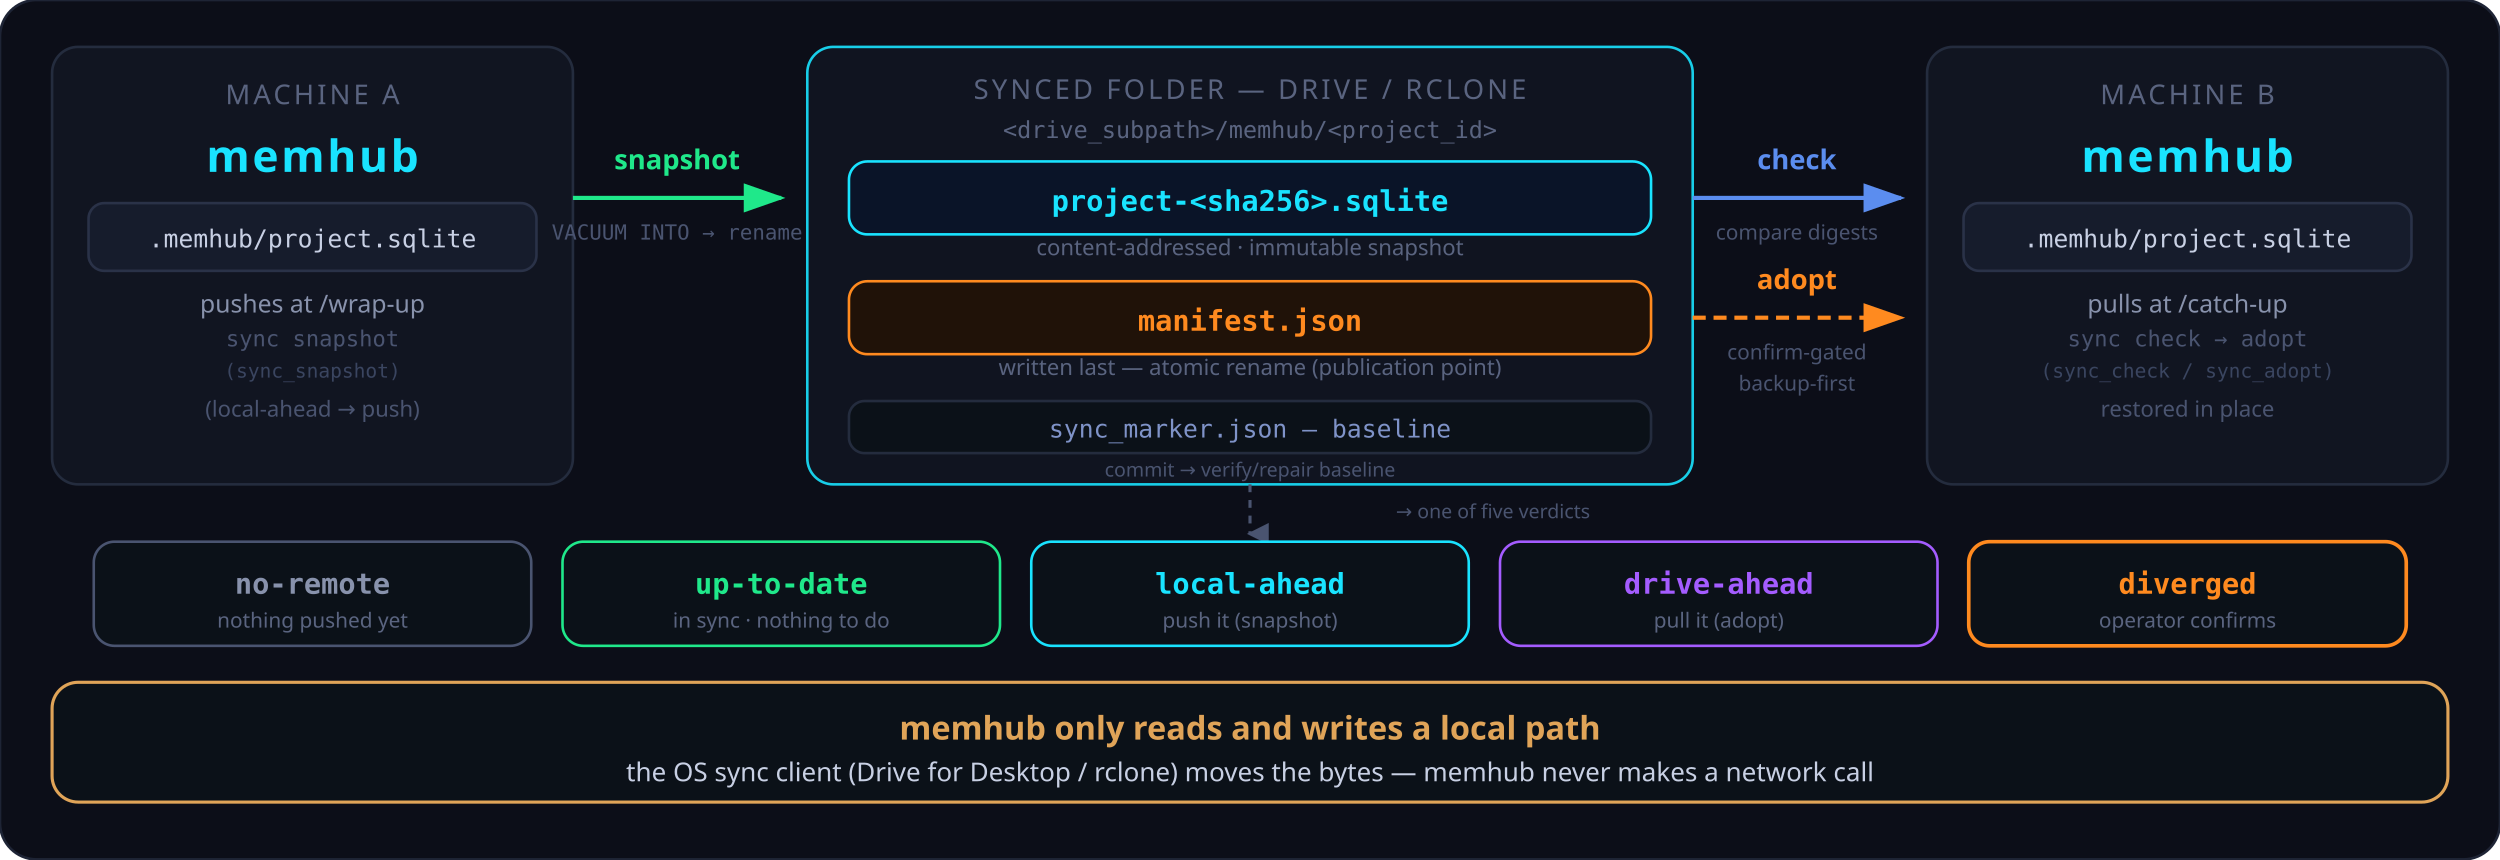
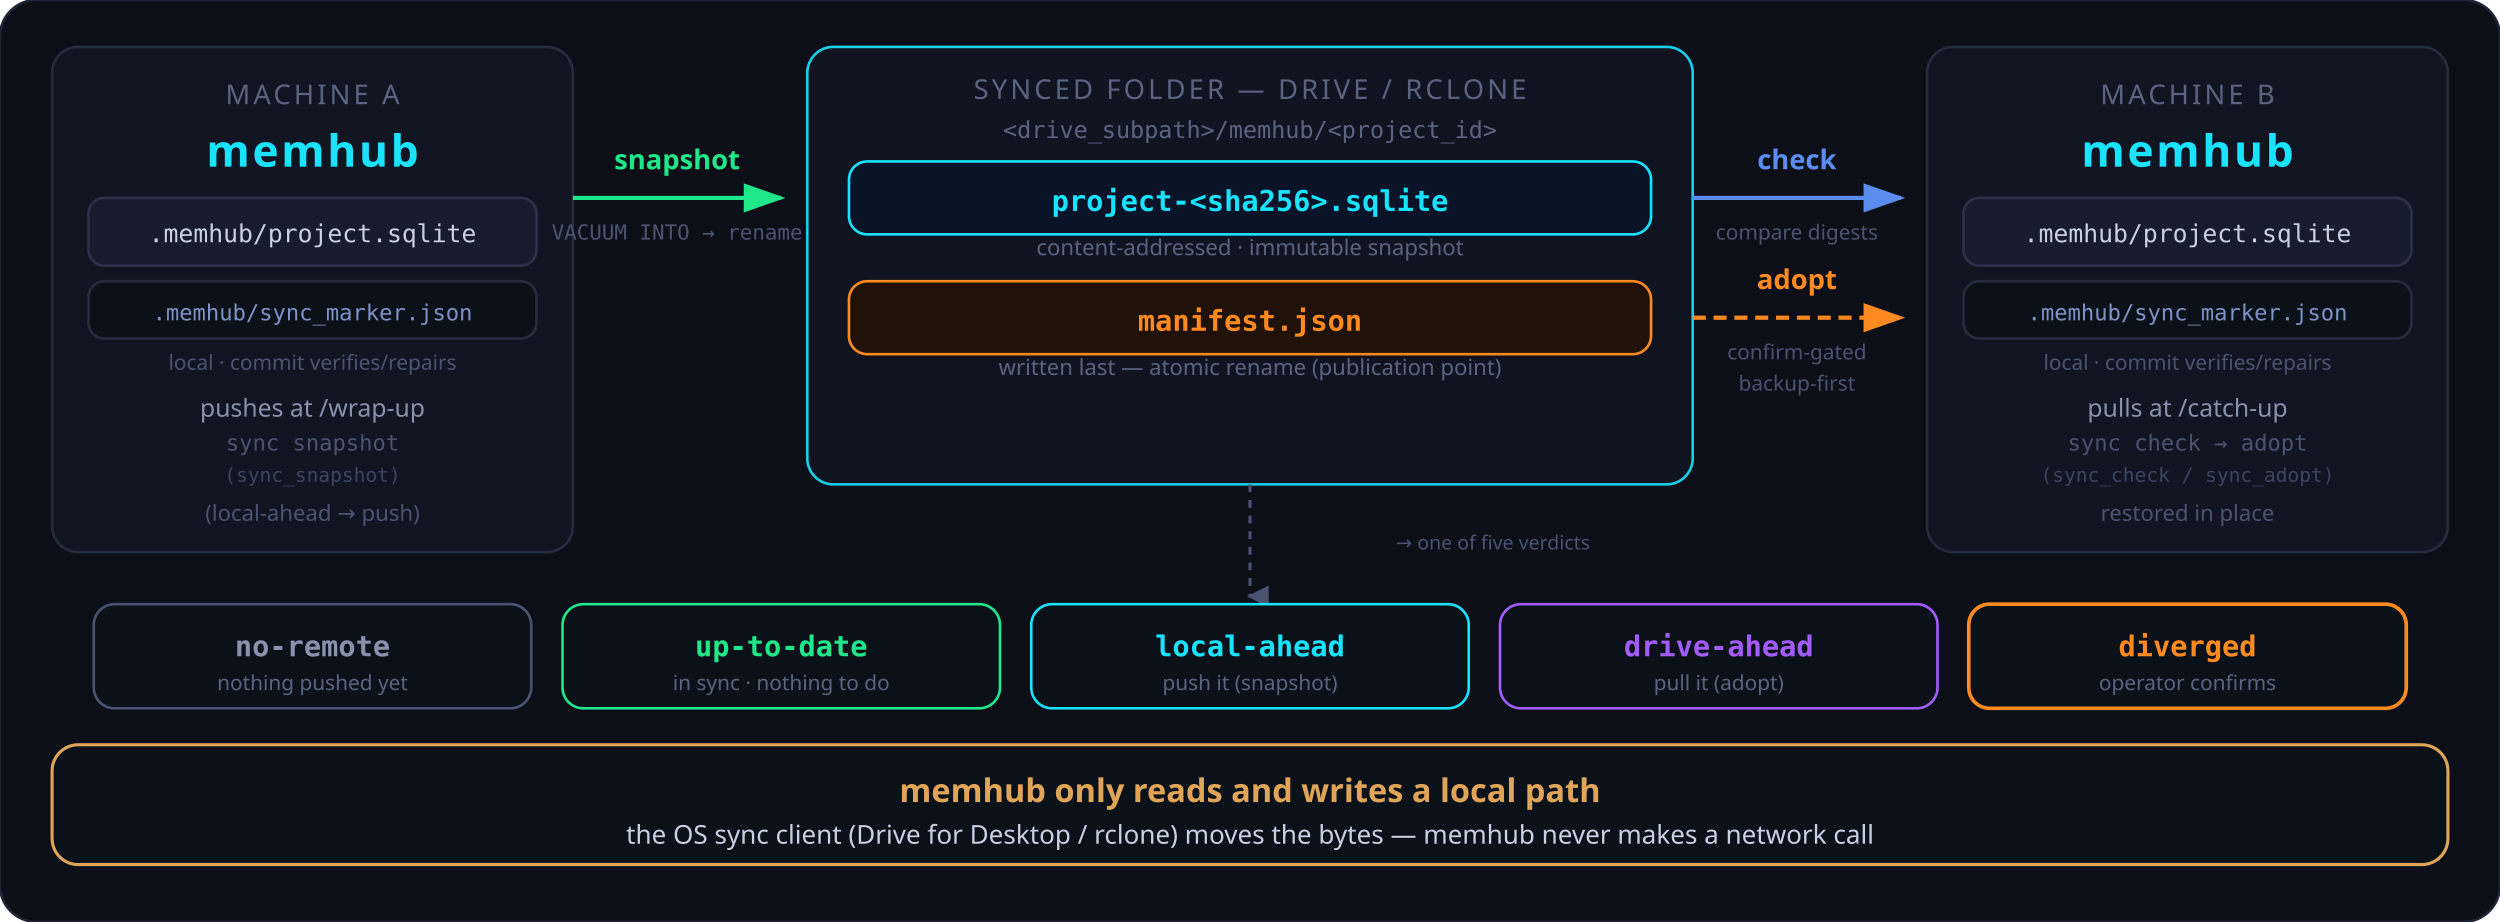
- <svg xmlns="http://www.w3.org/2000/svg" viewBox="0 0 960 330" width="960" height="330" style="max-width:100%;display:block;">
+ <svg xmlns="http://www.w3.org/2000/svg" viewBox="0 0 960 354" width="960" height="354" style="max-width:100%;display:block;">
  <defs>
    <marker id="ah-right-green" markerWidth="10" markerHeight="7" refX="9" refY="3.5" orient="auto">
      <polygon points="0 0, 10 3.5, 0 7" fill="#1fe88a" />
    </marker>
    <marker id="ah-right-blue" markerWidth="10" markerHeight="7" refX="9" refY="3.5" orient="auto">
      <polygon points="0 0, 10 3.5, 0 7" fill="#5b8def" />
    </marker>
    <marker id="ah-right-orange" markerWidth="10" markerHeight="7" refX="9" refY="3.5" orient="auto">
      <polygon points="0 0, 10 3.5, 0 7" fill="#ff8a1f" />
    </marker>
    <marker id="ah-down-dim" markerWidth="7" markerHeight="7" refX="3.5" refY="6" orient="auto">
      <polygon points="0 0, 7 0, 3.5 7" fill="#4a5470" />
    </marker>
  </defs>
-   <rect width="960" height="330" rx="14" fill="#0c0e18" />
-   <rect width="960" height="330" rx="14" fill="none" stroke="#1e2435" stroke-width="1" />
-   <rect x="20" y="18" width="200" height="168" rx="10" fill="#111521" stroke="#242c3e" stroke-width="1" />
+   <rect width="960" height="354" rx="14" fill="#0c0e18" />
+   <rect width="960" height="354" rx="14" fill="none" stroke="#1e2435" stroke-width="1" />
+   <rect x="20" y="18" width="200" height="194" rx="10" fill="#111521" stroke="#242c3e" stroke-width="1" />
  <text x="120" y="40" text-anchor="middle" font-family="ui-sans-serif,system-ui,sans-serif" font-size="10.5" fill="#5a6480" letter-spacing="1.2">MACHINE A</text>
-   <text x="120" y="66" text-anchor="middle" font-family="ui-sans-serif,system-ui,sans-serif" font-size="17" font-weight="700" fill="#19e3ff" letter-spacing="1">memhub</text>
-   <rect x="34" y="78" width="172" height="26" rx="6" fill="#161c2c" stroke="#2a3248" stroke-width="1" />
-   <text x="120" y="95" text-anchor="middle" font-family="ui-monospace,monospace" font-size="9.5" fill="#c8d0e4">.memhub/project.sqlite</text>
-   <text x="120" y="120" text-anchor="middle" font-family="ui-sans-serif,system-ui,sans-serif" font-size="9.5" fill="#8892ac">pushes at /wrap-up</text>
-   <text x="120" y="133" text-anchor="middle" font-family="ui-monospace,monospace" font-size="8.5" fill="#4a5470">sync snapshot</text>
-   <text x="120" y="145" text-anchor="middle" font-family="ui-monospace,monospace" font-size="7.5" fill="#3a4560">(sync_snapshot)</text>
-   <text x="120" y="160" text-anchor="middle" font-family="ui-sans-serif,system-ui,sans-serif" font-size="8.5" fill="#4a5470">(local-ahead → push)</text>
+   <text x="120" y="64" text-anchor="middle" font-family="ui-sans-serif,system-ui,sans-serif" font-size="17" font-weight="700" fill="#19e3ff" letter-spacing="1">memhub</text>
+   <rect x="34" y="76" width="172" height="26" rx="6" fill="#161c2c" stroke="#2a3248" stroke-width="1" />
+   <text x="120" y="93" text-anchor="middle" font-family="ui-monospace,monospace" font-size="9.5" fill="#c8d0e4">.memhub/project.sqlite</text>
+   <rect x="34" y="108" width="172" height="22" rx="6" fill="#0b1118" stroke="#242c3e" stroke-width="1" />
+   <text x="120" y="123" text-anchor="middle" font-family="ui-monospace,monospace" font-size="8.5" fill="#7f93c8">.memhub/sync_marker.json</text>
+   <text x="120" y="142" text-anchor="middle" font-family="ui-sans-serif,system-ui,sans-serif" font-size="8" fill="#4a5470">local · commit verifies/repairs</text>
+   <text x="120" y="160" text-anchor="middle" font-family="ui-sans-serif,system-ui,sans-serif" font-size="9.5" fill="#8892ac">pushes at /wrap-up</text>
+   <text x="120" y="173" text-anchor="middle" font-family="ui-monospace,monospace" font-size="8.5" fill="#4a5470">sync snapshot</text>
+   <text x="120" y="185" text-anchor="middle" font-family="ui-monospace,monospace" font-size="7.5" fill="#3a4560">(sync_snapshot)</text>
+   <text x="120" y="200" text-anchor="middle" font-family="ui-sans-serif,system-ui,sans-serif" font-size="8.5" fill="#4a5470">(local-ahead → push)</text>
  <rect x="310" y="18" width="340" height="168" rx="10" fill="#111521" stroke="#19e3ff" stroke-width="1" opacity="0.9" />
  <text x="480" y="38" text-anchor="middle" font-family="ui-sans-serif,system-ui,sans-serif" font-size="10.5" fill="#5a6480" letter-spacing="1.2">SYNCED FOLDER — DRIVE / RCLONE</text>
  <text x="480" y="53" text-anchor="middle" font-family="ui-monospace,monospace" font-size="9" fill="#5a6480">&lt;drive_subpath&gt;/memhub/&lt;project_id&gt;</text>
  <rect x="326" y="62" width="308" height="28" rx="7" fill="#0a1428" stroke="#19e3ff" stroke-width="1" />
  <text x="480" y="81" text-anchor="middle" font-family="ui-monospace,monospace" font-size="11" font-weight="600" fill="#19e3ff">project-&lt;sha256&gt;.sqlite</text>
  <text x="480" y="98" text-anchor="middle" font-family="ui-sans-serif,system-ui,sans-serif" font-size="8.5" fill="#5a6480">content-addressed · immutable snapshot</text>
  <rect x="326" y="108" width="308" height="28" rx="7" fill="#201208" stroke="#ff8a1f" stroke-width="1" />
  <text x="480" y="127" text-anchor="middle" font-family="ui-monospace,monospace" font-size="11" font-weight="600" fill="#ff8a1f">manifest.json</text>
  <text x="480" y="144" text-anchor="middle" font-family="ui-sans-serif,system-ui,sans-serif" font-size="8.5" fill="#5a6480">written last — atomic rename (publication point)</text>
-   <rect x="326" y="154" width="308" height="20" rx="6" fill="#0b1118" stroke="#242c3e" stroke-width="1" />
-   <text x="480" y="168" text-anchor="middle" font-family="ui-monospace,monospace" font-size="9.5" fill="#7f93c8">sync_marker.json — baseline</text>
-   <text x="480" y="183" text-anchor="middle" font-family="ui-sans-serif,system-ui,sans-serif" font-size="7.5" fill="#4a5470">commit → verify/repair baseline</text>
-   <rect x="740" y="18" width="200" height="168" rx="10" fill="#111521" stroke="#242c3e" stroke-width="1" />
+   <rect x="740" y="18" width="200" height="194" rx="10" fill="#111521" stroke="#242c3e" stroke-width="1" />
  <text x="840" y="40" text-anchor="middle" font-family="ui-sans-serif,system-ui,sans-serif" font-size="10.5" fill="#5a6480" letter-spacing="1.2">MACHINE B</text>
-   <text x="840" y="66" text-anchor="middle" font-family="ui-sans-serif,system-ui,sans-serif" font-size="17" font-weight="700" fill="#19e3ff" letter-spacing="1">memhub</text>
-   <rect x="754" y="78" width="172" height="26" rx="6" fill="#161c2c" stroke="#2a3248" stroke-width="1" />
-   <text x="840" y="95" text-anchor="middle" font-family="ui-monospace,monospace" font-size="9.5" fill="#c8d0e4">.memhub/project.sqlite</text>
-   <text x="840" y="120" text-anchor="middle" font-family="ui-sans-serif,system-ui,sans-serif" font-size="9.5" fill="#8892ac">pulls at /catch-up</text>
-   <text x="840" y="133" text-anchor="middle" font-family="ui-monospace,monospace" font-size="8.5" fill="#4a5470">sync check → adopt</text>
-   <text x="840" y="145" text-anchor="middle" font-family="ui-monospace,monospace" font-size="7.5" fill="#3a4560">(sync_check / sync_adopt)</text>
-   <text x="840" y="160" text-anchor="middle" font-family="ui-sans-serif,system-ui,sans-serif" font-size="8.5" fill="#4a5470">restored in place</text>
+   <text x="840" y="64" text-anchor="middle" font-family="ui-sans-serif,system-ui,sans-serif" font-size="17" font-weight="700" fill="#19e3ff" letter-spacing="1">memhub</text>
+   <rect x="754" y="76" width="172" height="26" rx="6" fill="#161c2c" stroke="#2a3248" stroke-width="1" />
+   <text x="840" y="93" text-anchor="middle" font-family="ui-monospace,monospace" font-size="9.5" fill="#c8d0e4">.memhub/project.sqlite</text>
+   <rect x="754" y="108" width="172" height="22" rx="6" fill="#0b1118" stroke="#242c3e" stroke-width="1" />
+   <text x="840" y="123" text-anchor="middle" font-family="ui-monospace,monospace" font-size="8.5" fill="#7f93c8">.memhub/sync_marker.json</text>
+   <text x="840" y="142" text-anchor="middle" font-family="ui-sans-serif,system-ui,sans-serif" font-size="8" fill="#4a5470">local · commit verifies/repairs</text>
+   <text x="840" y="160" text-anchor="middle" font-family="ui-sans-serif,system-ui,sans-serif" font-size="9.5" fill="#8892ac">pulls at /catch-up</text>
+   <text x="840" y="173" text-anchor="middle" font-family="ui-monospace,monospace" font-size="8.5" fill="#4a5470">sync check → adopt</text>
+   <text x="840" y="185" text-anchor="middle" font-family="ui-monospace,monospace" font-size="7.5" fill="#3a4560">(sync_check / sync_adopt)</text>
+   <text x="840" y="200" text-anchor="middle" font-family="ui-sans-serif,system-ui,sans-serif" font-size="8.5" fill="#4a5470">restored in place</text>
  <line x1="220" y1="76" x2="300" y2="76" stroke="#1fe88a" stroke-width="1.6" marker-end="url(#ah-right-green)" />
  <text x="260" y="65" text-anchor="middle" font-family="ui-sans-serif,system-ui,sans-serif" font-size="10.5" font-weight="600" fill="#1fe88a">snapshot</text>
  <text x="260" y="92" text-anchor="middle" font-family="ui-monospace,monospace" font-size="8" fill="#4a5470">VACUUM INTO → rename</text>
  <line x1="650" y1="76" x2="730" y2="76" stroke="#5b8def" stroke-width="1.6" marker-end="url(#ah-right-blue)" />
  <text x="690" y="65" text-anchor="middle" font-family="ui-sans-serif,system-ui,sans-serif" font-size="10.5" font-weight="600" fill="#5b8def">check</text>
  <text x="690" y="92" text-anchor="middle" font-family="ui-sans-serif,system-ui,sans-serif" font-size="8" fill="#4a5470">compare digests</text>
  <line x1="650" y1="122" x2="730" y2="122" stroke="#ff8a1f" stroke-width="1.6" stroke-dasharray="5,3" marker-end="url(#ah-right-orange)" />
  <text x="690" y="111" text-anchor="middle" font-family="ui-sans-serif,system-ui,sans-serif" font-size="10.5" font-weight="600" fill="#ff8a1f">adopt</text>
  <text x="690" y="138" text-anchor="middle" font-family="ui-sans-serif,system-ui,sans-serif" font-size="8" fill="#4a5470">confirm-gated</text>
  <text x="690" y="150" text-anchor="middle" font-family="ui-sans-serif,system-ui,sans-serif" font-size="8" fill="#4a5470">backup-first</text>
-   <line x1="480" y1="186" x2="480" y2="205" stroke="#4a5470" stroke-width="1.2" stroke-dasharray="3,3" marker-end="url(#ah-down-dim)" />
-   <text x="536" y="199" text-anchor="start" font-family="ui-sans-serif,system-ui,sans-serif" font-size="7.5" fill="#4a5470">→ one of five verdicts</text>
-   <rect x="36" y="208" width="168" height="40" rx="8" fill="#0b1118" stroke="#4a5470" stroke-width="1" />
-   <text x="120" y="228" text-anchor="middle" font-family="ui-monospace,monospace" font-size="11" font-weight="600" fill="#8892ac">no-remote</text>
-   <text x="120" y="241" text-anchor="middle" font-family="ui-sans-serif,system-ui,sans-serif" font-size="8" fill="#5a6480">nothing pushed yet</text>
-   <rect x="216" y="208" width="168" height="40" rx="8" fill="#0b1118" stroke="#1fe88a" stroke-width="1" />
-   <text x="300" y="228" text-anchor="middle" font-family="ui-monospace,monospace" font-size="11" font-weight="600" fill="#1fe88a">up-to-date</text>
-   <text x="300" y="241" text-anchor="middle" font-family="ui-sans-serif,system-ui,sans-serif" font-size="8" fill="#5a6480">in sync · nothing to do</text>
-   <rect x="396" y="208" width="168" height="40" rx="8" fill="#0b1118" stroke="#19e3ff" stroke-width="1" />
-   <text x="480" y="228" text-anchor="middle" font-family="ui-monospace,monospace" font-size="11" font-weight="600" fill="#19e3ff">local-ahead</text>
-   <text x="480" y="241" text-anchor="middle" font-family="ui-sans-serif,system-ui,sans-serif" font-size="8" fill="#5a6480">push it (snapshot)</text>
-   <rect x="576" y="208" width="168" height="40" rx="8" fill="#0b1118" stroke="#a45cff" stroke-width="1" />
-   <text x="660" y="228" text-anchor="middle" font-family="ui-monospace,monospace" font-size="11" font-weight="600" fill="#a45cff">drive-ahead</text>
-   <text x="660" y="241" text-anchor="middle" font-family="ui-sans-serif,system-ui,sans-serif" font-size="8" fill="#5a6480">pull it (adopt)</text>
-   <rect x="756" y="208" width="168" height="40" rx="8" fill="#0b1118" stroke="#ff8a1f" stroke-width="1.4" />
-   <text x="840" y="228" text-anchor="middle" font-family="ui-monospace,monospace" font-size="11" font-weight="600" fill="#ff8a1f">diverged</text>
-   <text x="840" y="241" text-anchor="middle" font-family="ui-sans-serif,system-ui,sans-serif" font-size="8" fill="#5a6480">operator confirms</text>
-   <rect x="20" y="262" width="920" height="46" rx="10" fill="#0b1118" stroke="#e0a458" stroke-width="1.2" />
-   <text x="480" y="284" text-anchor="middle" font-family="ui-sans-serif,system-ui,sans-serif" font-size="12.5" font-weight="700" fill="#e0a458">memhub only reads and writes a local path</text>
-   <text x="480" y="300" text-anchor="middle" font-family="ui-sans-serif,system-ui,sans-serif" font-size="10" fill="#c8d0e4">the OS sync client (Drive for Desktop / rclone) moves the bytes — memhub never makes a network call</text>
+   <line x1="480" y1="186" x2="480" y2="229" stroke="#4a5470" stroke-width="1.2" stroke-dasharray="3,3" marker-end="url(#ah-down-dim)" />
+   <text x="536" y="211" text-anchor="start" font-family="ui-sans-serif,system-ui,sans-serif" font-size="7.5" fill="#4a5470">→ one of five verdicts</text>
+   <rect x="36" y="232" width="168" height="40" rx="8" fill="#0b1118" stroke="#4a5470" stroke-width="1" />
+   <text x="120" y="252" text-anchor="middle" font-family="ui-monospace,monospace" font-size="11" font-weight="600" fill="#8892ac">no-remote</text>
+   <text x="120" y="265" text-anchor="middle" font-family="ui-sans-serif,system-ui,sans-serif" font-size="8" fill="#5a6480">nothing pushed yet</text>
+   <rect x="216" y="232" width="168" height="40" rx="8" fill="#0b1118" stroke="#1fe88a" stroke-width="1" />
+   <text x="300" y="252" text-anchor="middle" font-family="ui-monospace,monospace" font-size="11" font-weight="600" fill="#1fe88a">up-to-date</text>
+   <text x="300" y="265" text-anchor="middle" font-family="ui-sans-serif,system-ui,sans-serif" font-size="8" fill="#5a6480">in sync · nothing to do</text>
+   <rect x="396" y="232" width="168" height="40" rx="8" fill="#0b1118" stroke="#19e3ff" stroke-width="1" />
+   <text x="480" y="252" text-anchor="middle" font-family="ui-monospace,monospace" font-size="11" font-weight="600" fill="#19e3ff">local-ahead</text>
+   <text x="480" y="265" text-anchor="middle" font-family="ui-sans-serif,system-ui,sans-serif" font-size="8" fill="#5a6480">push it (snapshot)</text>
+   <rect x="576" y="232" width="168" height="40" rx="8" fill="#0b1118" stroke="#a45cff" stroke-width="1" />
+   <text x="660" y="252" text-anchor="middle" font-family="ui-monospace,monospace" font-size="11" font-weight="600" fill="#a45cff">drive-ahead</text>
+   <text x="660" y="265" text-anchor="middle" font-family="ui-sans-serif,system-ui,sans-serif" font-size="8" fill="#5a6480">pull it (adopt)</text>
+   <rect x="756" y="232" width="168" height="40" rx="8" fill="#0b1118" stroke="#ff8a1f" stroke-width="1.4" />
+   <text x="840" y="252" text-anchor="middle" font-family="ui-monospace,monospace" font-size="11" font-weight="600" fill="#ff8a1f">diverged</text>
+   <text x="840" y="265" text-anchor="middle" font-family="ui-sans-serif,system-ui,sans-serif" font-size="8" fill="#5a6480">operator confirms</text>
+   <rect x="20" y="286" width="920" height="46" rx="10" fill="#0b1118" stroke="#e0a458" stroke-width="1.2" />
+   <text x="480" y="308" text-anchor="middle" font-family="ui-sans-serif,system-ui,sans-serif" font-size="12.5" font-weight="700" fill="#e0a458">memhub only reads and writes a local path</text>
+   <text x="480" y="324" text-anchor="middle" font-family="ui-sans-serif,system-ui,sans-serif" font-size="10" fill="#c8d0e4">the OS sync client (Drive for Desktop / rclone) moves the bytes — memhub never makes a network call</text>
</svg>
